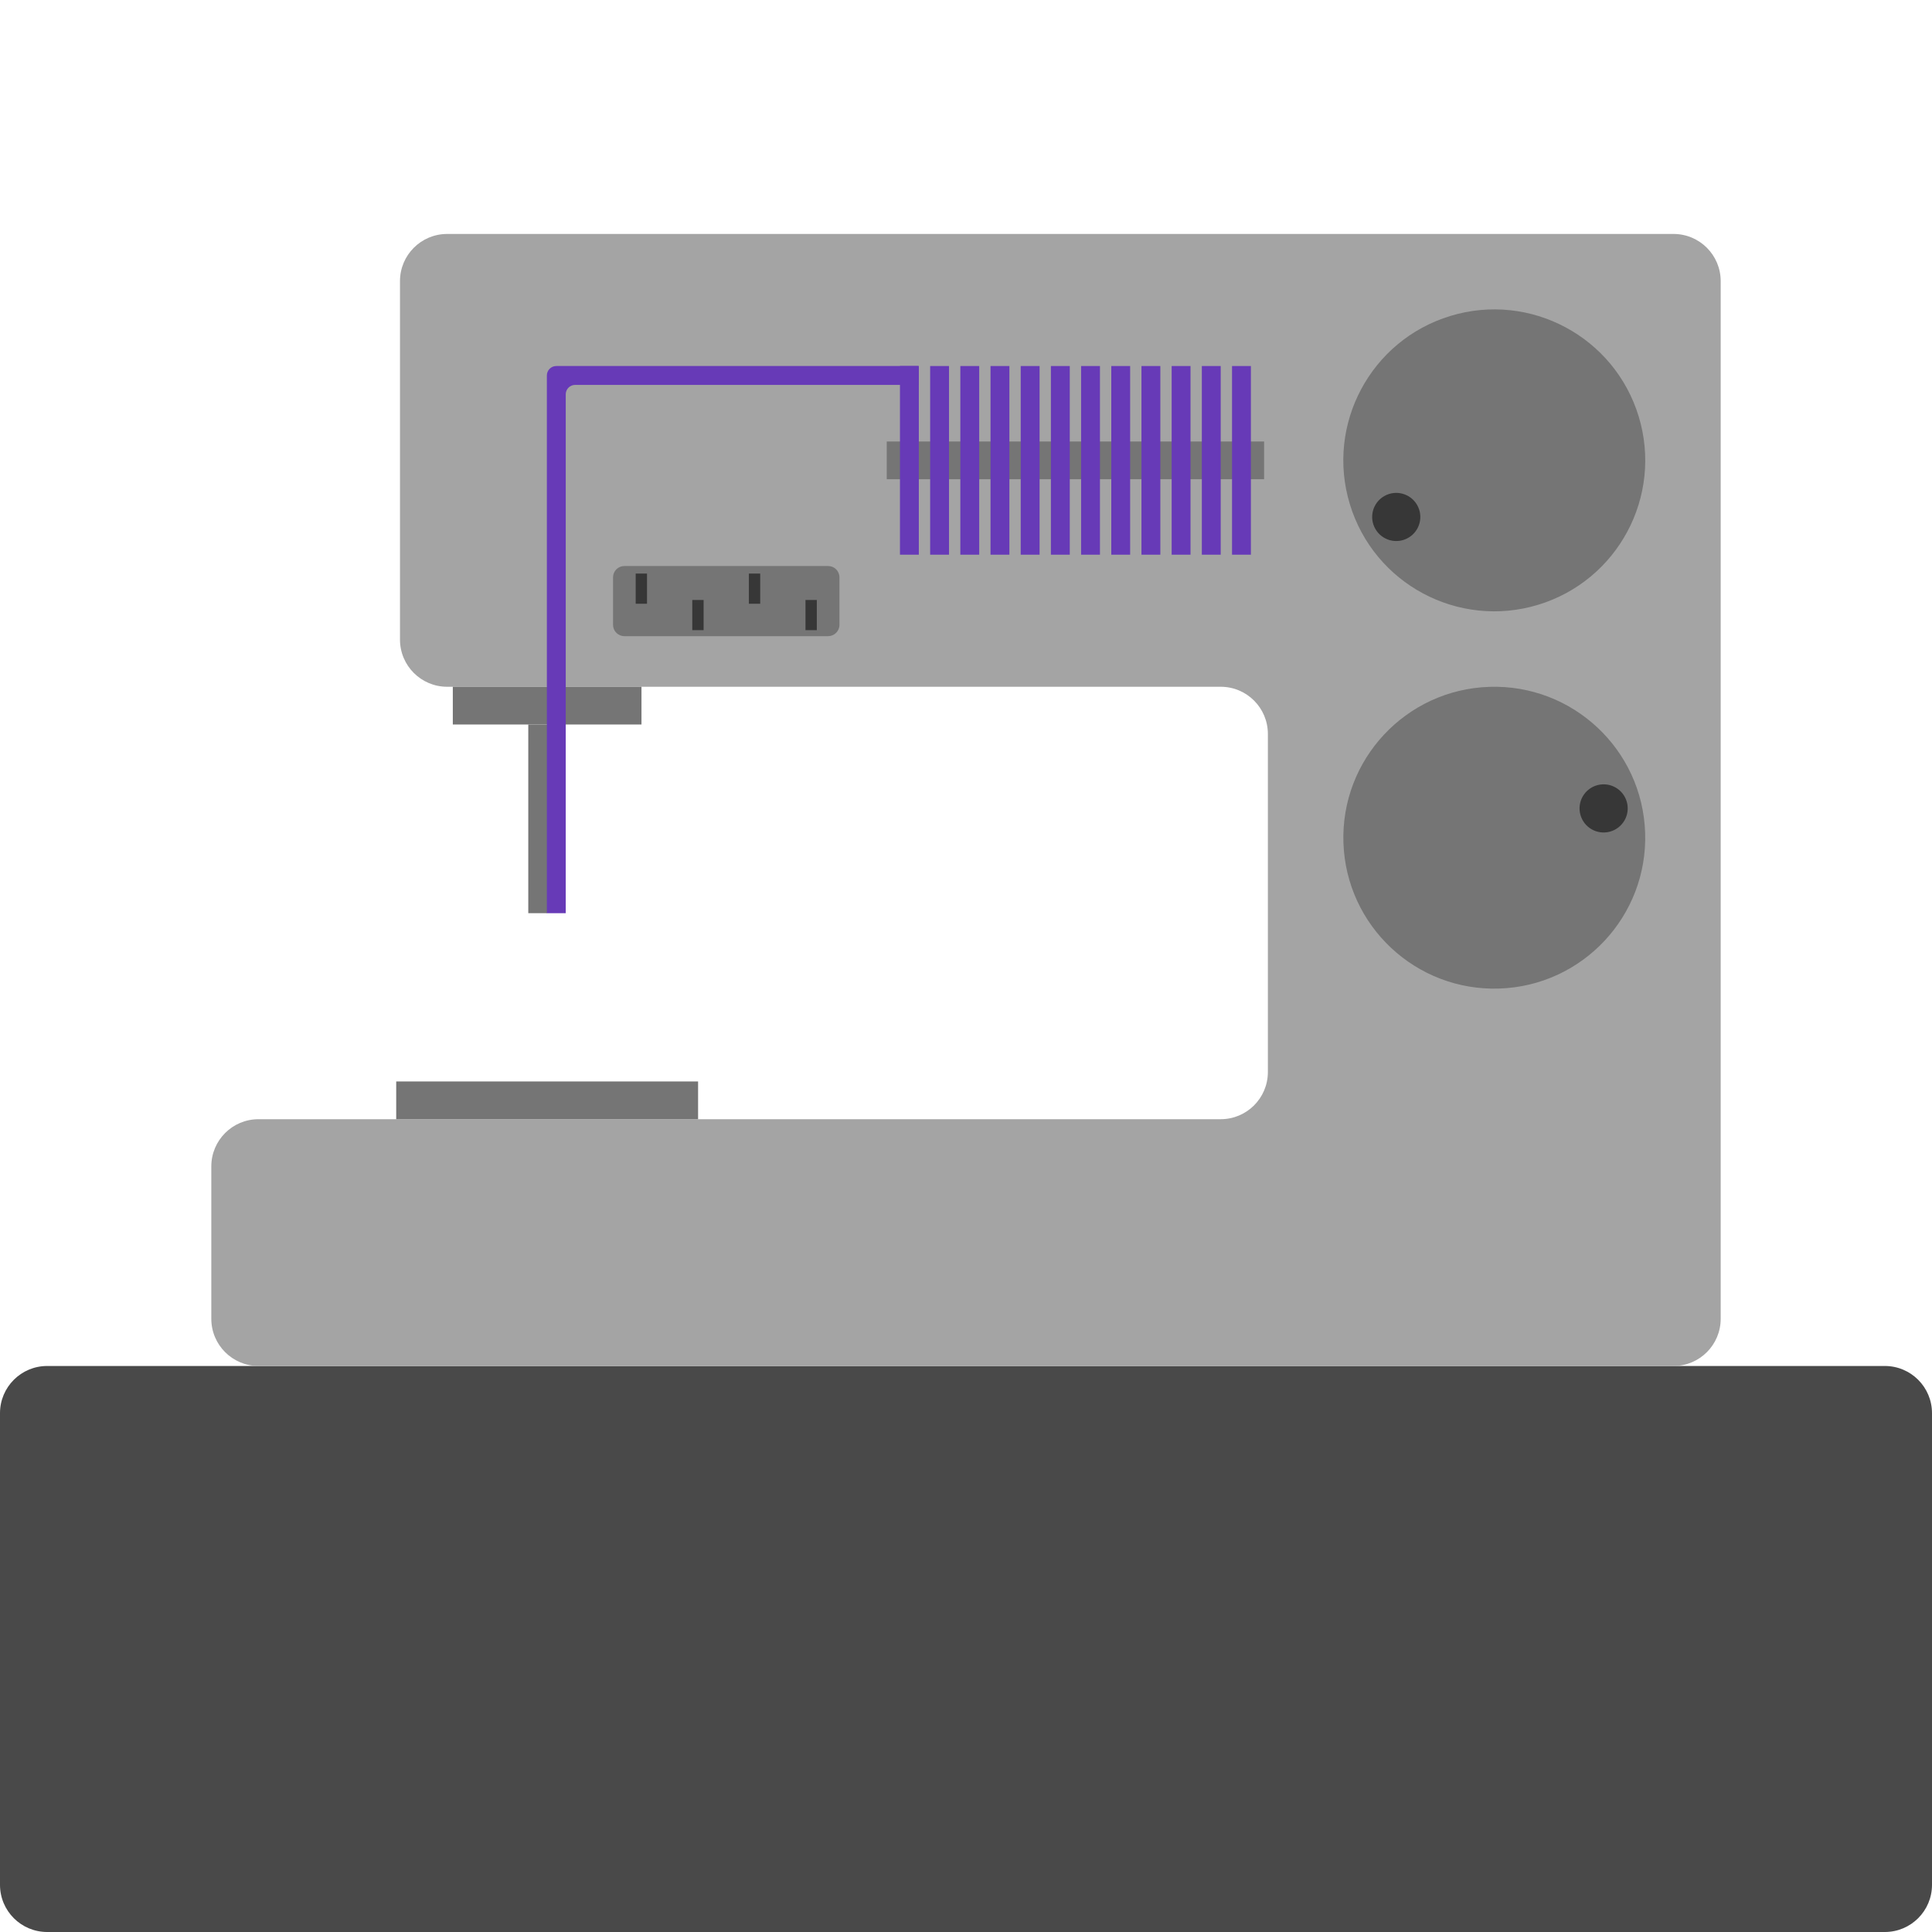
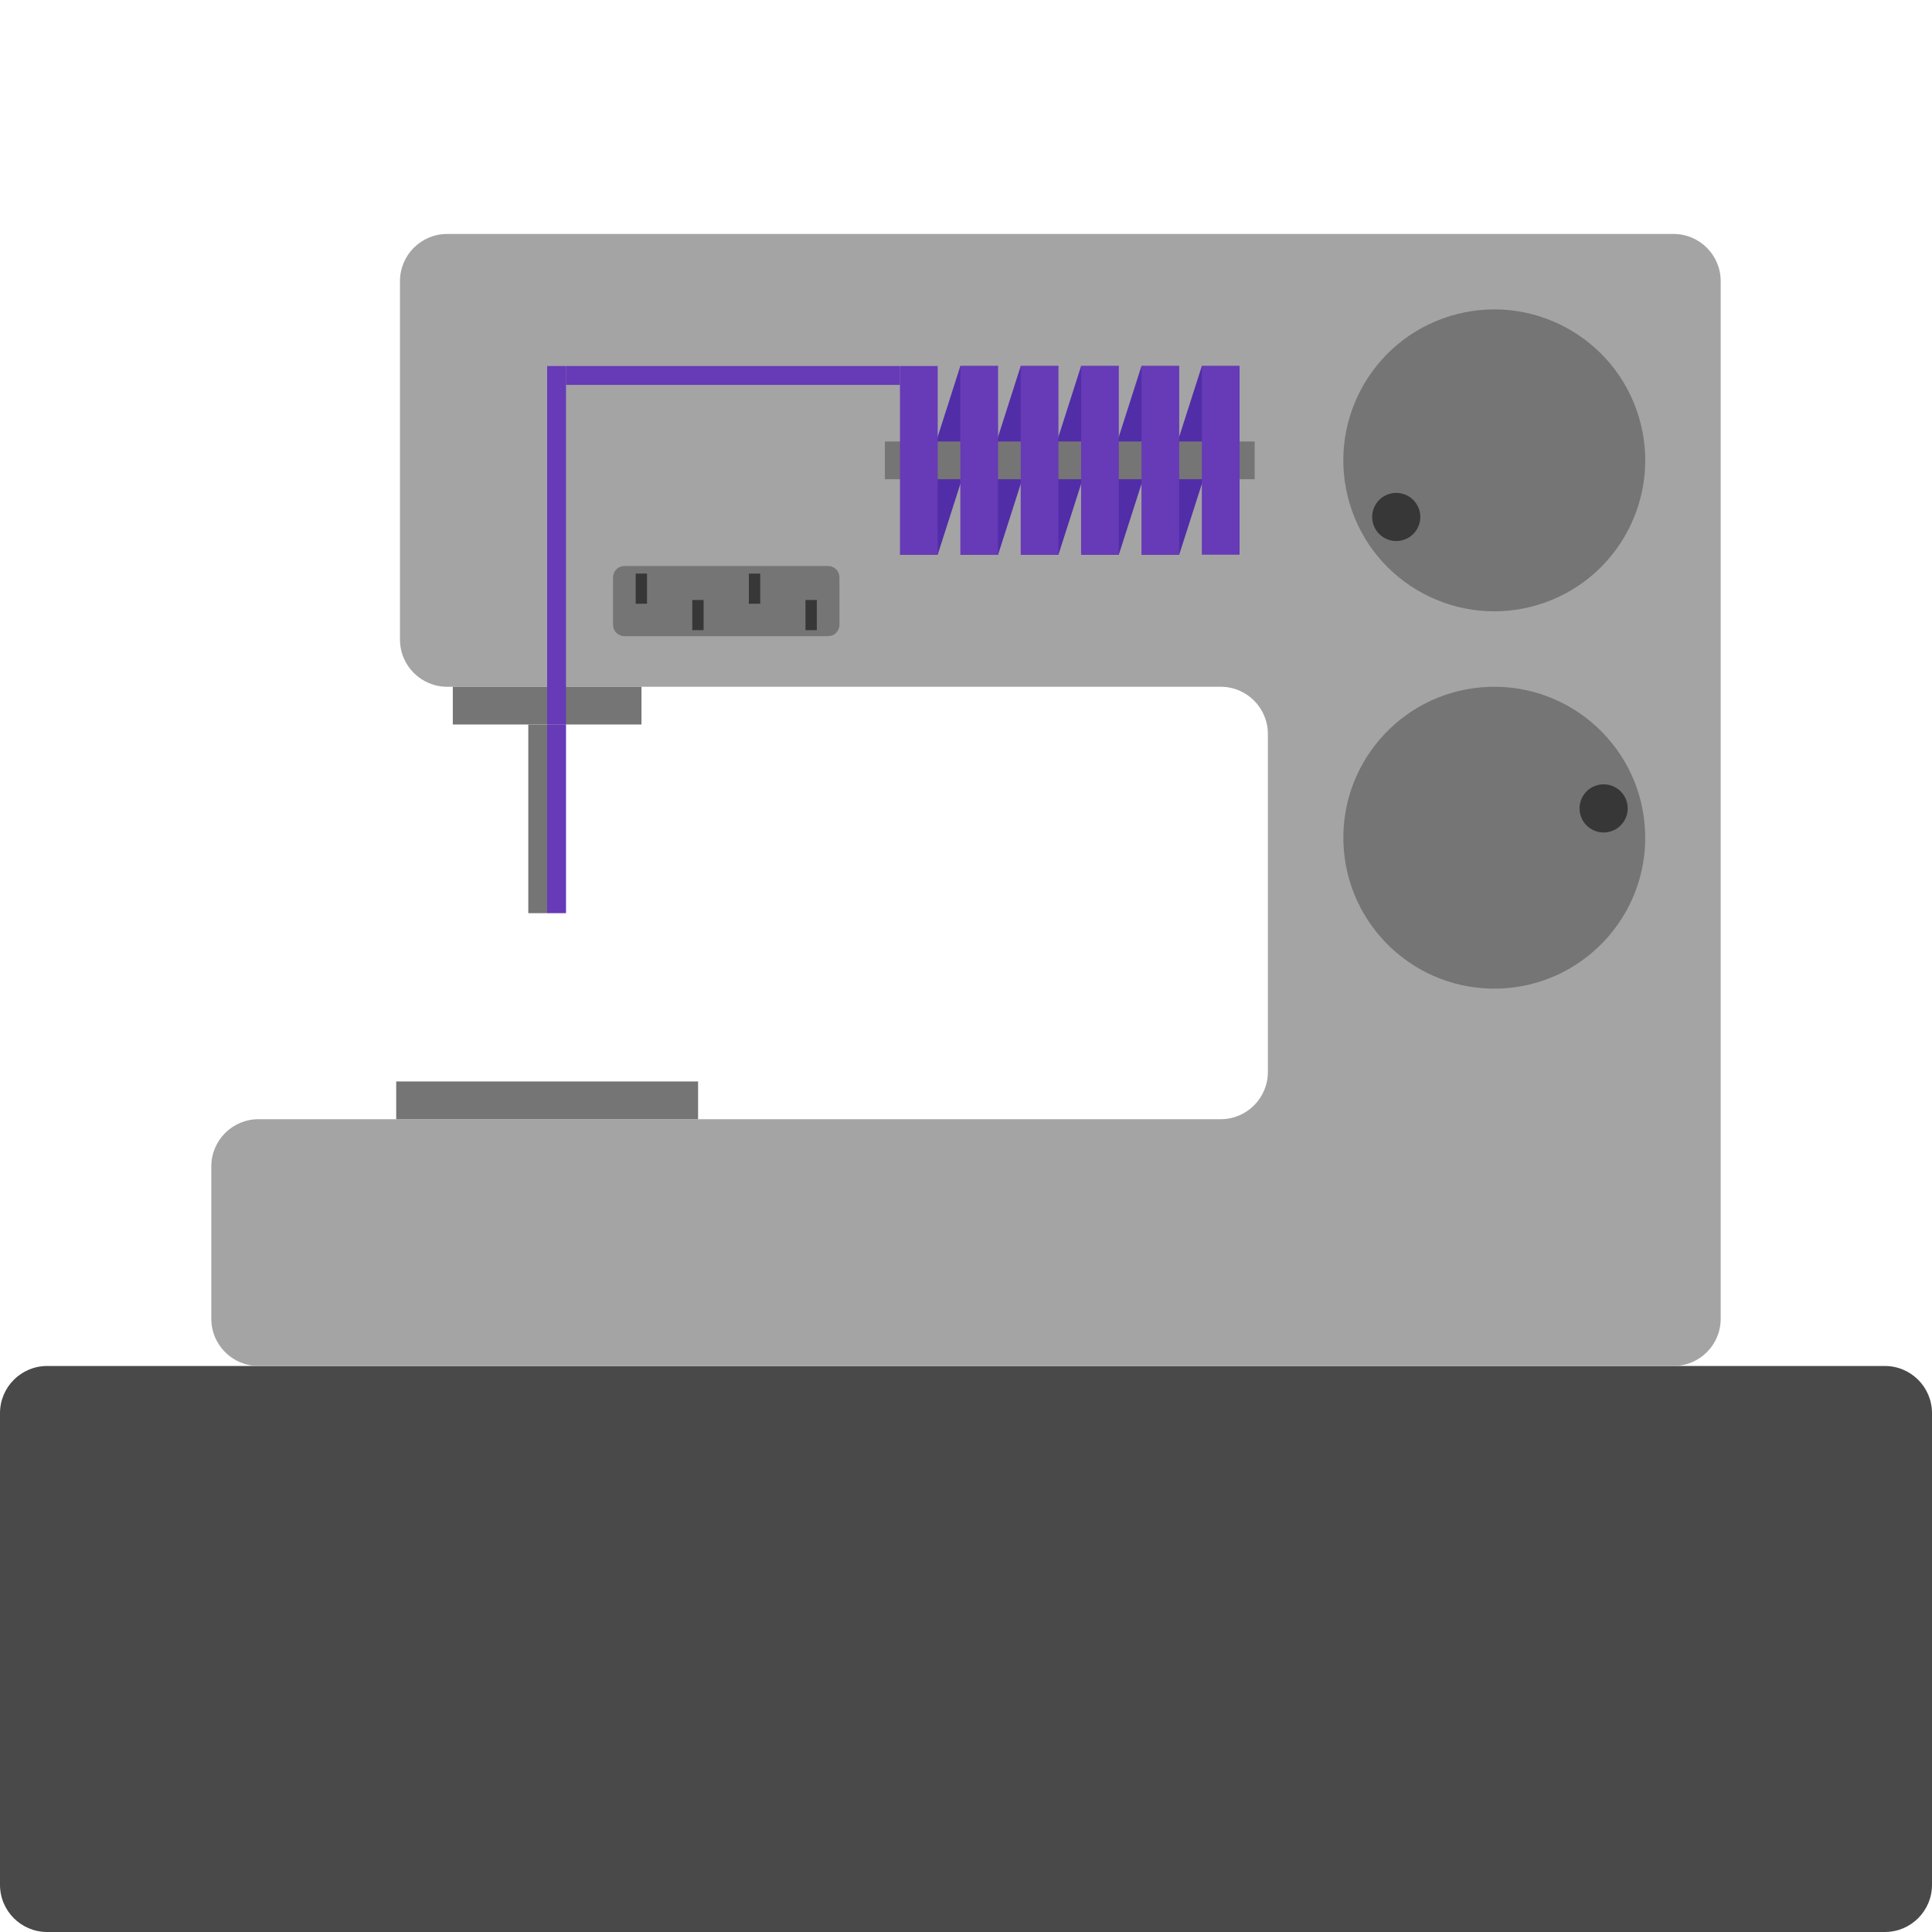
<svg xmlns="http://www.w3.org/2000/svg" width="512" height="512" viewBox="0 0 512 512" version="1.1" id="svg5">
  <defs id="defs2">
-     </defs>
-   <g id="layer1">
+     <filter style="color-interpolation-filters:sRGB;" id="filter11775" x="-0.011" y="-0.021" width="1.023" height="1.043">
+       <feGaussianBlur stdDeviation="0.5 0.5" result="blur" id="feGaussianBlur11773" />
+     </filter>
+   </defs>
+   <g id="layer1" style="display:inline">
    <path style="fill:#494949;fill-opacity:1;fill-rule:evenodd;stroke-width:0.965" id="rect31" width="512" height="150" x="0" y="362" d="m 12.5,362 h 487 a 12.5,12.5 45 0 1 12.5,12.5 v 125 A 12.5,12.5 135 0 1 499.5,512 H 12.5 A 12.5,12.5 45 0 1 0,499.5 v -125 A 12.5,12.5 135 0 1 12.5,362 Z" />
    <path id="rect1420" style="fill:#a4a4a4;fill-opacity:1;stroke-width:0.987" d="m 106,74.5 0,95 a 12.5,12.5 45 0 0 12.5,12.5 h 205 a 12.5,12.5 45 0 1 12.5,12.5 l 0,89.6 a 12.5,12.5 135 0 1 -12.5,12.5 h -255 a 12.5,12.5 135 0 0 -12.5,12.5 V 349.5 A 12.5,12.5 45 0 0 68.5,362 h 375 A 12.5,12.5 135 0 0 456,349.5 V 309.1 194.5 74.5 A 12.5,12.5 45 0 0 443.5,62 l -95,0 h -230 A 12.5,12.5 135 0 0 106,74.5 Z" />
-     <rect style="fill:#757575;fill-opacity:1;stroke-width:0.414" id="rect1619" width="5" height="50" x="140" y="192" />
+     <g id="g27781">
+       <rect style="fill:#757575;fill-opacity:1;stroke-width:0.414" id="rect1619" width="5" height="50" x="140" y="192" />
+       <rect style="display:inline;fill:#673ab7;fill-opacity:1;stroke-width:0.414" id="rect1619-5" width="5" height="50" x="145" y="192" />
+     </g>
    <rect style="fill:#757575;fill-opacity:1;stroke-width:0.586" id="rect1619-3" width="10" height="50" x="-192" y="120" transform="rotate(-90)" />
    <rect style="fill:#757575;fill-opacity:1;stroke-width:0.741" id="rect1619-3-5" width="10" height="80" x="-296.6" y="105" transform="rotate(-90)" />
-     <path id="rect2179" style="fill:#673ab7;fill-opacity:1;stroke-width:1.266" d="M 147.426 97 A 2.5 2.5 0 0 0 144.926 99.5 L 144.926 242 L 149.926 242 L 149.926 104.5 A 2.5 2.5 0 0 1 152.426 102 L 243.412 102 L 243.412 97 L 147.426 97 z " />
-     <rect style="fill:#757575;fill-opacity:1;stroke-width:1.144" id="rect2301" width="100" height="10" x="235" y="117" />
    <path style="fill:#757575;fill-opacity:1;stroke-width:0.969" id="rect12815-3" width="60" height="18.586" x="162.463" y="150" d="m 165.463,150 h 54 a 3,3 45 0 1 3,3 v 12.586 a 3,3 135 0 1 -3,3 h -54 a 3,3 45 0 1 -3,-3 V 153 a 3,3 135 0 1 3,-3 z" />
    <rect style="fill:#373737;fill-opacity:1;stroke-width:1.079" id="rect14523-2" width="3" height="8" x="168.463" y="152" />
    <rect style="fill:#373737;fill-opacity:1;stroke-width:1.079" id="rect14523-2-4" width="3" height="8" x="183.463" y="159" />
    <rect style="fill:#373737;fill-opacity:1;stroke-width:1.079" id="rect14523-2-7" width="3" height="8" x="198.463" y="152" />
    <rect style="fill:#373737;fill-opacity:1;stroke-width:1.079" id="rect14523-2-4-8" width="3" height="8" x="213.463" y="159" />
  </g>
-   <g id="layer4" />
-   <g id="layer3" />
-   <g id="layer2">
-     <rect style="fill:#673ab7;fill-opacity:1;stroke-width:0.75" id="rect2179-1" width="5" height="50" x="278.5" y="97" />
-     <rect style="fill:#673ab7;fill-opacity:1;stroke-width:0.75" id="rect2179-1-2" width="5" height="50" x="270.5" y="97" />
-     <rect style="fill:#673ab7;fill-opacity:1;stroke-width:0.75" id="rect2179-1-2-7" width="5" height="50" x="262.5" y="97" />
-     <rect style="fill:#673ab7;fill-opacity:1;stroke-width:0.75" id="rect2179-1-2-7-0" width="5" height="50" x="254.5" y="97" />
-     <rect style="fill:#673ab7;fill-opacity:1;stroke-width:0.75" id="rect2179-1-2-7-0-9" width="5" height="50" x="246.5" y="97" />
-     <rect style="fill:#673ab7;fill-opacity:1;stroke-width:0.75" id="rect2179-1-6" width="5" height="50" x="318.5" y="97" />
-     <rect style="fill:#673ab7;fill-opacity:1;stroke-width:0.75" id="rect2179-1-6-1" width="5" height="50" x="326.5" y="97" />
-     <rect style="fill:#673ab7;fill-opacity:1;stroke-width:0.75" id="rect2179-1-2-0" width="5" height="50" x="310.5" y="97" />
-     <rect style="fill:#673ab7;fill-opacity:1;stroke-width:0.75" id="rect2179-1-2-7-6" width="5" height="50" x="302.5" y="97" />
-     <rect style="fill:#673ab7;fill-opacity:1;stroke-width:0.75" id="rect2179-1-2-7-0-2" width="5" height="50" x="294.5" y="97" />
-     <rect style="fill:#673ab7;fill-opacity:1;stroke-width:0.75" id="rect2179-1-2-7-0-9-6" width="5" height="50" x="286.5" y="97" />
-     <rect style="fill:#673ab7;fill-opacity:1;stroke-width:0.75" id="rect2179-1-2-7-0-9-3" width="5" height="50" x="238.5" y="97" />
+   <g id="layer6" style="display:inline" />
+   <g id="layer4" style="display:inline">
+     <path style="display:inline;fill:#512da8;fill-opacity:1" d="m 238.5,147 16,-50 h 10 l -16,50 z" id="path13276" />
+     <path style="display:inline;fill:#512da8;fill-opacity:1" d="m 270.5,147 16,-50 h 10 l -16,50 z" id="path13276-0" />
+     <path style="display:inline;fill:#512da8;fill-opacity:1" d="m 286.5,147 16,-50 h 10 l -16,50 z" id="path13276-23" />
+     <path style="display:inline;fill:#512da8;fill-opacity:1" d="m 302.5,147 16,-50 h 10 l -16,50 z" id="path13276-7" />
+     <path style="display:inline;fill:#512da8;fill-opacity:1" d="m 254.5,147 16,-50 h 10 l -16,50 z" id="path13276-2" />
+     <rect style="fill:#673ab7;fill-opacity:1;stroke-width:0.71" id="rect14088" width="5" height="95" x="145" y="97" />
+     <rect style="fill:#673ab7;fill-opacity:1;stroke-width:0.739" id="rect14090" width="88.5" height="5" x="150" y="97" />
+   </g>
+   <g id="layer3" style="display:inline">
+     <rect style="display:inline;fill:#757575;fill-opacity:1;stroke-width:1.132" id="rect2301" width="98" height="10" x="234.5" y="117" />
+   </g>
+   <g id="layer2" style="display:inline">
+     <rect style="fill:#673ab7;fill-opacity:1;stroke-width:1.061" id="rect2179-1-2-7-0-9-3" width="10" height="50" x="238.5" y="97" />
    <g id="g26685" transform="rotate(-165,396,122)">
      <g id="g26211" transform="rotate(92.65095,396,122)">
        <circle style="fill:#757575;fill-opacity:1;stroke-width:1.067" id="path17737" cx="325.045" cy="-256.993" r="40" transform="rotate(55.45428)" />
      </g>
      <circle style="fill:#373737;fill-opacity:1" id="path21864" cx="366.281" cy="-223.747" r="6.381" transform="rotate(45)" />
    </g>
    <g id="g26680" transform="rotate(30,396,222)">
      <circle style="fill:#757575;fill-opacity:1;stroke-width:1.067" id="path17737-06" cx="-218.916" cy="-397.713" r="40" transform="rotate(148.1052)" />
      <circle style="fill:#373737;fill-opacity:1" id="path21864-3" cx="436.992" cy="-153.037" r="6.381" transform="rotate(45)" />
    </g>
+     <rect style="display:inline;fill:#673ab7;fill-opacity:1;stroke-width:1.061" id="rect2179-1-2-7-0-9-3-6" width="10" height="50" x="254.5" y="97" />
+     <rect style="display:inline;fill:#673ab7;fill-opacity:1;stroke-width:1.061" id="rect2179-1-2-7-0-9-3-0" width="10" height="50" x="270.5" y="97" />
+     <rect style="display:inline;fill:#673ab7;fill-opacity:1;stroke-width:1.061" id="rect2179-1-2-7-0-9-3-6-6" width="10" height="50" x="286.5" y="97" />
+     <rect style="display:inline;fill:#673ab7;fill-opacity:1;stroke-width:1.061" id="rect2179-1-2-7-0-9-3-61" width="10" height="50" x="302.5" y="97" />
+     <rect style="display:inline;fill:#673ab7;fill-opacity:1;stroke-width:1.061" id="rect2179-1-2-7-0-9-3-6-8" width="10" height="50" x="318.5" y="97" />
  </g>
</svg>
